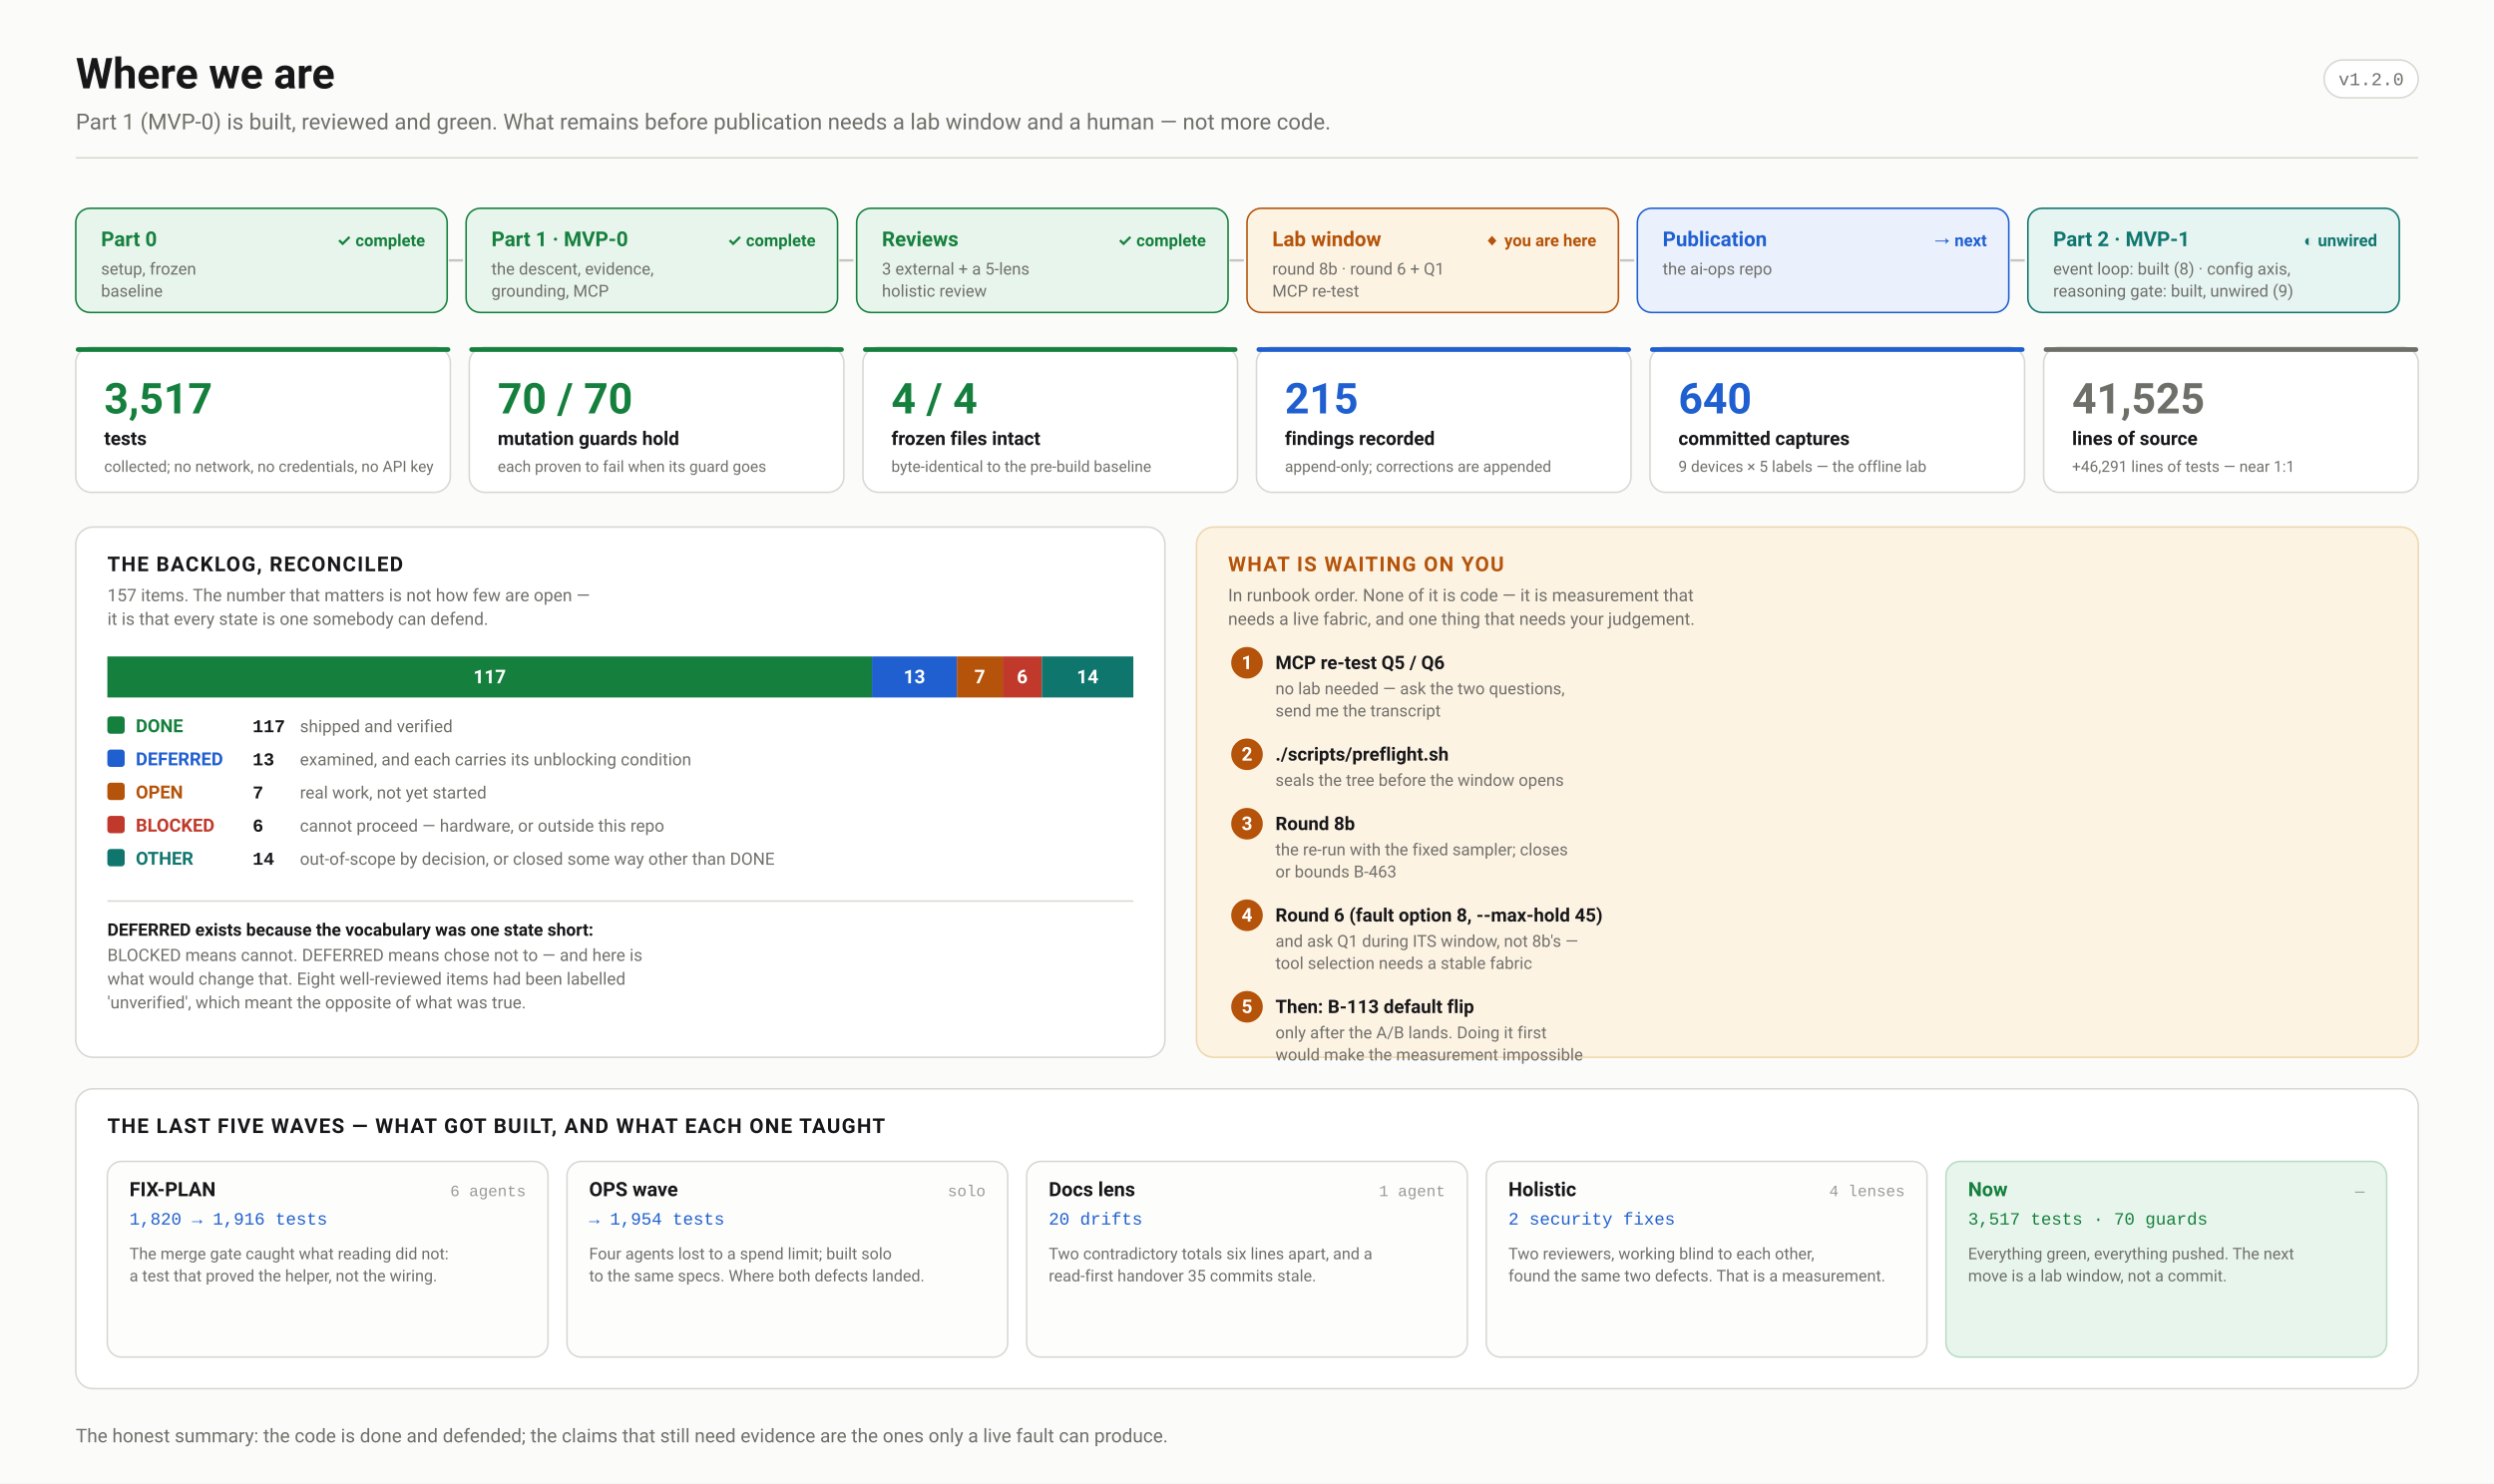
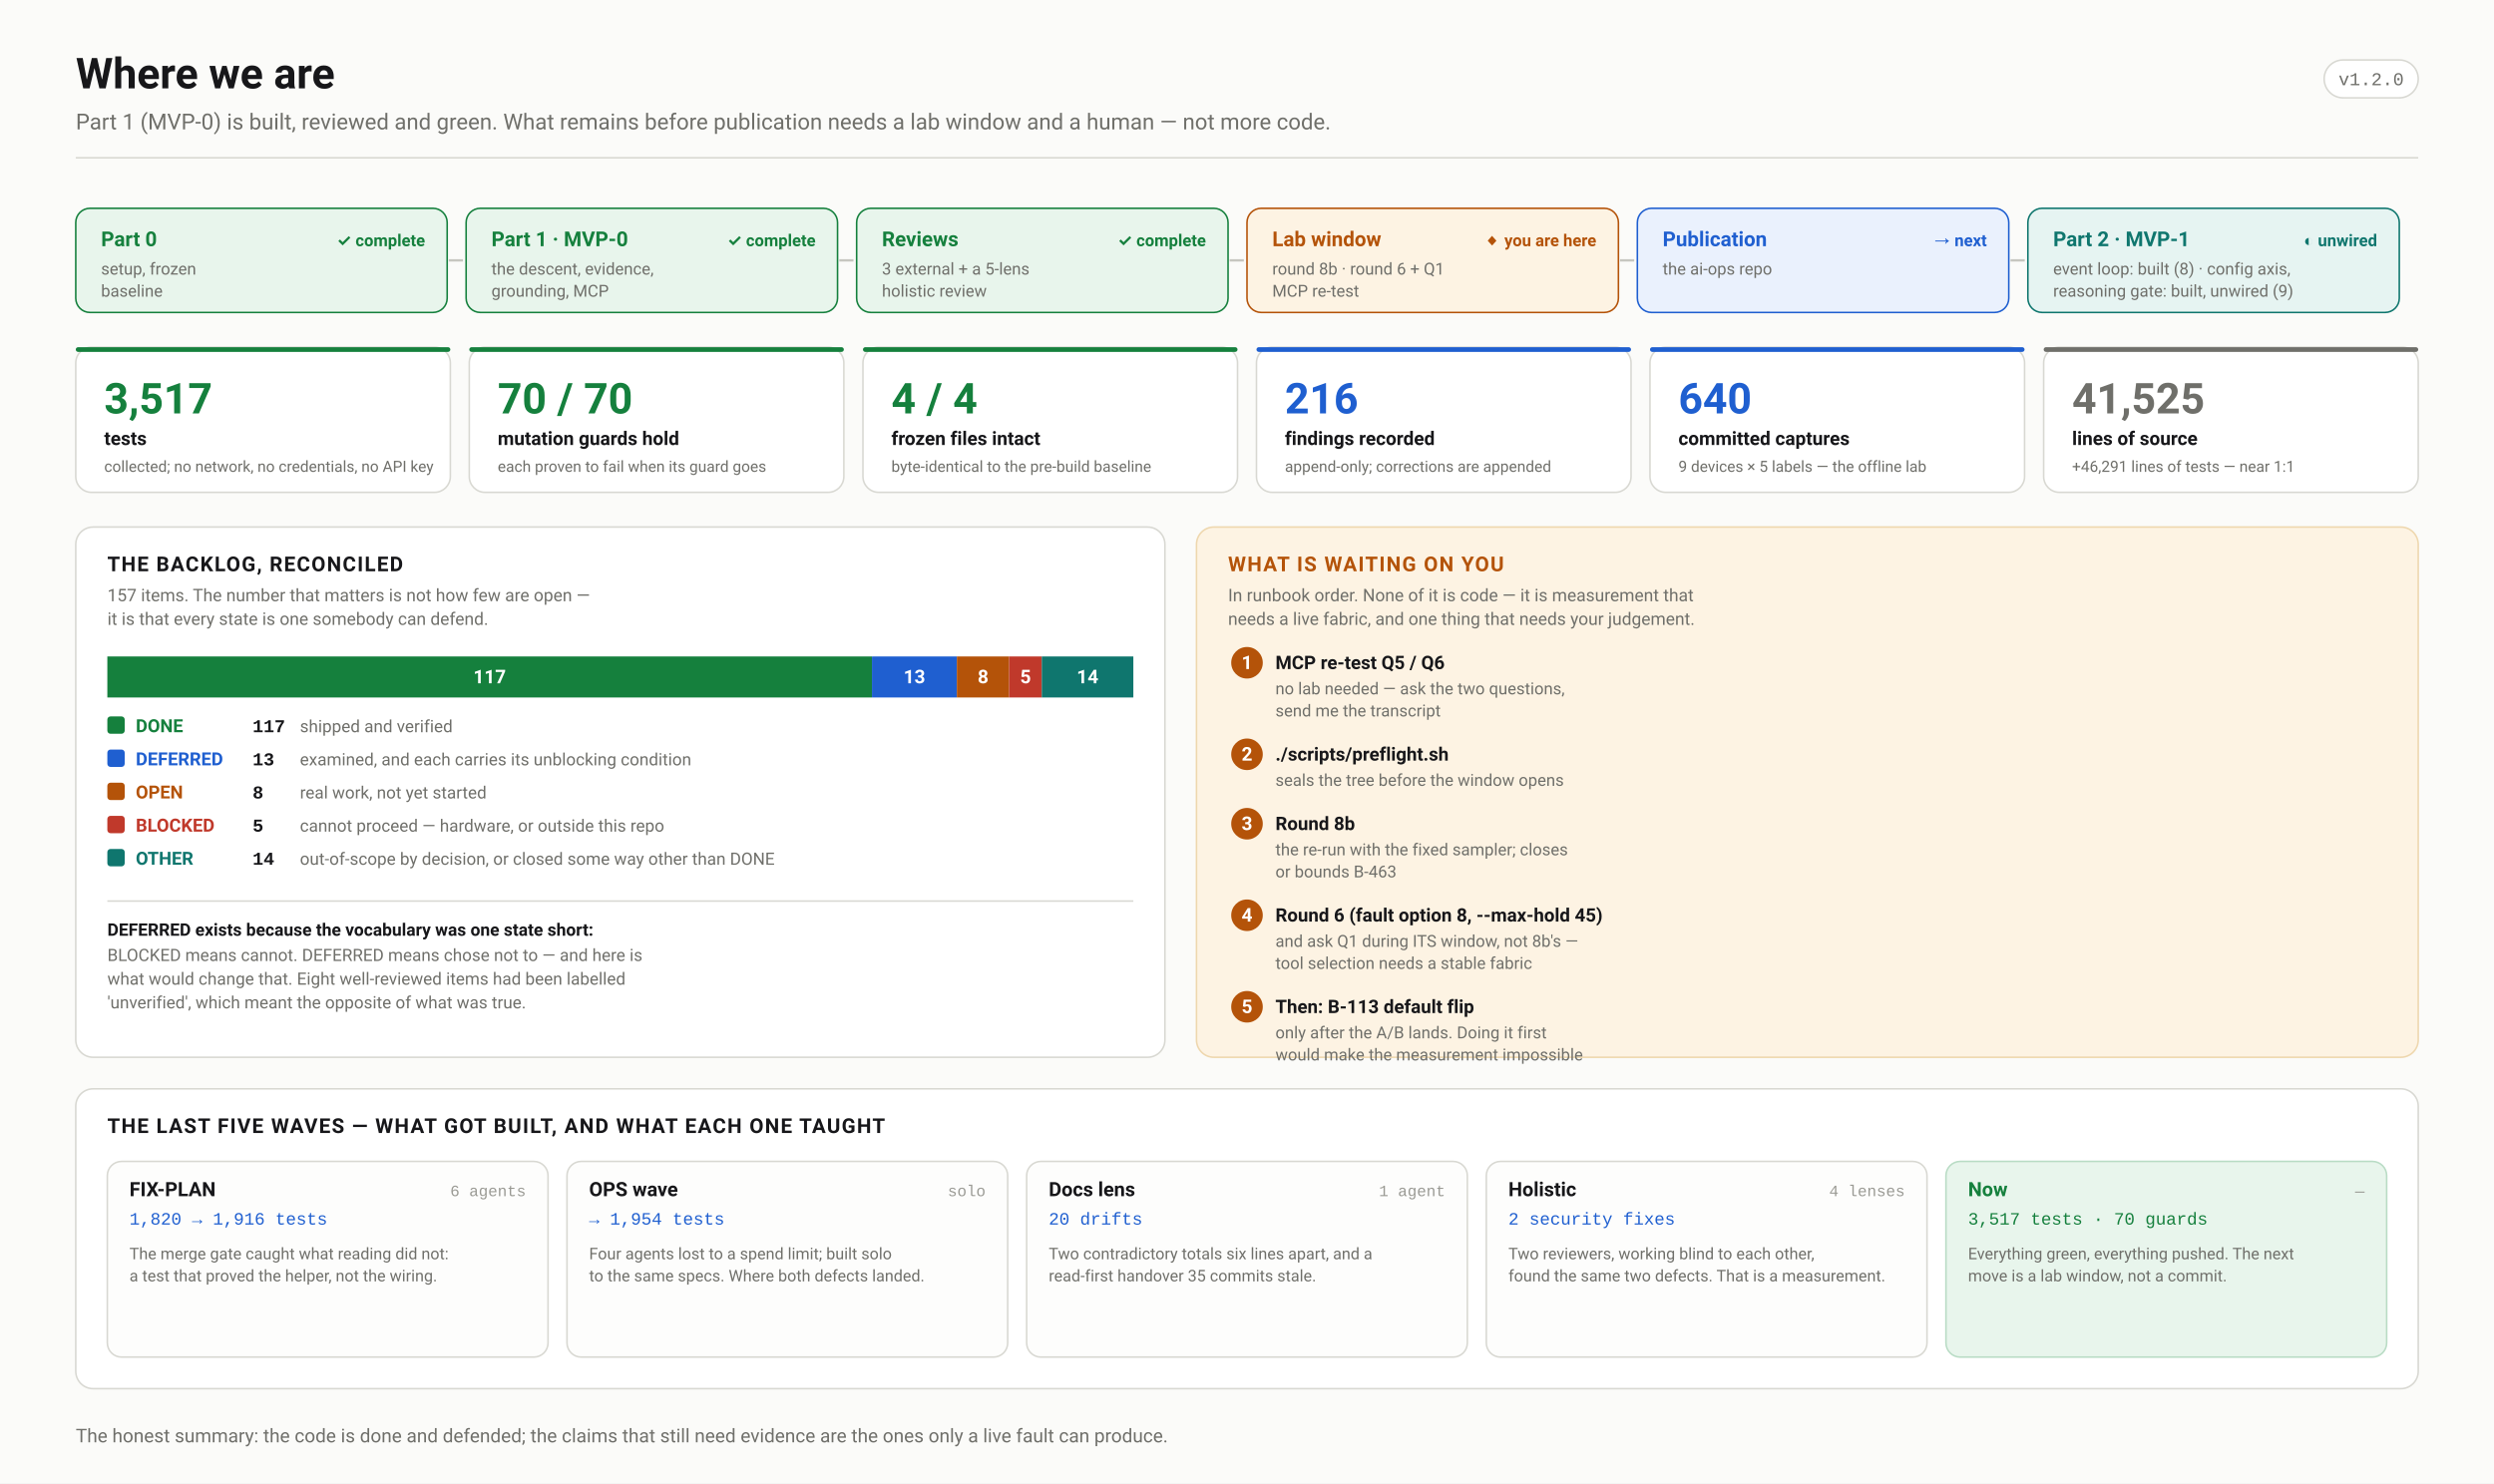
<svg xmlns="http://www.w3.org/2000/svg" width="1580" height="940" viewBox="0 0 1580 940" font-family="ui-sans-serif,-apple-system,'Segoe UI',Roboto,Helvetica,Arial,sans-serif">
  <defs>
    <marker id="arw" viewBox="0 0 10 10" refX="9" refY="5" markerWidth="6" markerHeight="6" orient="auto-start-reverse">
      <path d="M 0 0 L 10 5 L 0 10 z" fill="#6f6f6a" />
    </marker>
    <marker id="arwb" viewBox="0 0 10 10" refX="9" refY="5" markerWidth="6" markerHeight="6" orient="auto-start-reverse">
      <path d="M 0 0 L 10 5 L 0 10 z" fill="#1f5fd0" />
    </marker>
    <marker id="arwr" viewBox="0 0 10 10" refX="9" refY="5" markerWidth="6" markerHeight="6" orient="auto-start-reverse">
      <path d="M 0 0 L 10 5 L 0 10 z" fill="#c0392b" />
    </marker>
    <marker id="arwp" viewBox="0 0 10 10" refX="9" refY="5" markerWidth="6" markerHeight="6" orient="auto-start-reverse">
      <path d="M 0 0 L 10 5 L 0 10 z" fill="#6d28d9" />
    </marker>
    <marker id="arwg" viewBox="0 0 10 10" refX="9" refY="5" markerWidth="6" markerHeight="6" orient="auto-start-reverse">
      <path d="M 0 0 L 10 5 L 0 10 z" fill="#15803d" />
    </marker>
  </defs>
  <rect width="1580" height="940" fill="#fbfbf9" />
  <text x="48.0" y="56.0" font-family="ui-sans-serif,-apple-system,'Segoe UI',Roboto,Helvetica,Arial,sans-serif" font-size="27" font-weight="700" fill="#17171a" text-anchor="start">Where we are</text>
  <text x="48.0" y="82.0" font-family="ui-sans-serif,-apple-system,'Segoe UI',Roboto,Helvetica,Arial,sans-serif" font-size="14" font-weight="400" fill="#6f6f6a" text-anchor="start">Part 1 (MVP-0) is built, reviewed and green. What remains before publication needs a lab window and a human — not more code.</text>
  <rect x="1472.4" y="38.0" width="59.6" height="24.0" rx="12" fill="#fff" stroke="#d8d8d2" stroke-width="1" />
  <text x="1502.2" y="54.0" font-family="ui-monospace,'SF Mono',Menlo,Consolas,'Liberation Mono',monospace" font-size="11.5" font-weight="400" fill="#6f6f6a" text-anchor="middle">v1.2.0</text>
  <line x1="48.0" y1="100.0" x2="1532.0" y2="100.0" stroke="#d8d8d2" stroke-width="1" />
  <rect x="48.0" y="132.0" width="235.3" height="66.0" rx="9" fill="#e8f5ec" stroke="#15803d" stroke-width="1" />
  <text x="64.0" y="156.0" font-family="ui-sans-serif,-apple-system,'Segoe UI',Roboto,Helvetica,Arial,sans-serif" font-size="13" font-weight="700" fill="#15803d" text-anchor="start">Part 0</text>
  <text x="64.0" y="174.0" font-family="ui-sans-serif,-apple-system,'Segoe UI',Roboto,Helvetica,Arial,sans-serif" font-size="10.5" font-weight="400" fill="#6f6f6a" text-anchor="start">setup, frozen</text>
  <text x="64.0" y="188.0" font-family="ui-sans-serif,-apple-system,'Segoe UI',Roboto,Helvetica,Arial,sans-serif" font-size="10.5" font-weight="400" fill="#6f6f6a" text-anchor="start">baseline</text>
  <text x="269.3" y="156.0" font-family="ui-sans-serif,-apple-system,'Segoe UI',Roboto,Helvetica,Arial,sans-serif" font-size="10.5" font-weight="700" fill="#15803d" text-anchor="end">✓ complete</text>
  <line x1="284.3" y1="165.0" x2="293.3" y2="165.0" stroke="#c6c6c0" stroke-width="1.5" />
  <rect x="295.3" y="132.0" width="235.3" height="66.0" rx="9" fill="#e8f5ec" stroke="#15803d" stroke-width="1" />
  <text x="311.3" y="156.0" font-family="ui-sans-serif,-apple-system,'Segoe UI',Roboto,Helvetica,Arial,sans-serif" font-size="13" font-weight="700" fill="#15803d" text-anchor="start">Part 1 · MVP-0</text>
  <text x="311.3" y="174.0" font-family="ui-sans-serif,-apple-system,'Segoe UI',Roboto,Helvetica,Arial,sans-serif" font-size="10.5" font-weight="400" fill="#6f6f6a" text-anchor="start">the descent, evidence,</text>
  <text x="311.3" y="188.0" font-family="ui-sans-serif,-apple-system,'Segoe UI',Roboto,Helvetica,Arial,sans-serif" font-size="10.5" font-weight="400" fill="#6f6f6a" text-anchor="start">grounding, MCP</text>
  <text x="516.7" y="156.0" font-family="ui-sans-serif,-apple-system,'Segoe UI',Roboto,Helvetica,Arial,sans-serif" font-size="10.5" font-weight="700" fill="#15803d" text-anchor="end">✓ complete</text>
  <line x1="531.7" y1="165.0" x2="540.7" y2="165.0" stroke="#c6c6c0" stroke-width="1.5" />
  <rect x="542.7" y="132.0" width="235.3" height="66.0" rx="9" fill="#e8f5ec" stroke="#15803d" stroke-width="1" />
  <text x="558.7" y="156.0" font-family="ui-sans-serif,-apple-system,'Segoe UI',Roboto,Helvetica,Arial,sans-serif" font-size="13" font-weight="700" fill="#15803d" text-anchor="start">Reviews</text>
  <text x="558.7" y="174.0" font-family="ui-sans-serif,-apple-system,'Segoe UI',Roboto,Helvetica,Arial,sans-serif" font-size="10.5" font-weight="400" fill="#6f6f6a" text-anchor="start">3 external + a 5-lens</text>
  <text x="558.7" y="188.0" font-family="ui-sans-serif,-apple-system,'Segoe UI',Roboto,Helvetica,Arial,sans-serif" font-size="10.5" font-weight="400" fill="#6f6f6a" text-anchor="start">holistic review</text>
  <text x="764.0" y="156.0" font-family="ui-sans-serif,-apple-system,'Segoe UI',Roboto,Helvetica,Arial,sans-serif" font-size="10.5" font-weight="700" fill="#15803d" text-anchor="end">✓ complete</text>
  <line x1="779.0" y1="165.0" x2="788.0" y2="165.0" stroke="#c6c6c0" stroke-width="1.5" />
  <rect x="790.0" y="132.0" width="235.3" height="66.0" rx="9" fill="#fdf3e3" stroke="#b45309" stroke-width="1" />
  <text x="806.0" y="156.0" font-family="ui-sans-serif,-apple-system,'Segoe UI',Roboto,Helvetica,Arial,sans-serif" font-size="13" font-weight="700" fill="#b45309" text-anchor="start">Lab window</text>
  <text x="806.0" y="174.0" font-family="ui-sans-serif,-apple-system,'Segoe UI',Roboto,Helvetica,Arial,sans-serif" font-size="10.5" font-weight="400" fill="#6f6f6a" text-anchor="start">round 8b · round 6 + Q1</text>
  <text x="806.0" y="188.0" font-family="ui-sans-serif,-apple-system,'Segoe UI',Roboto,Helvetica,Arial,sans-serif" font-size="10.5" font-weight="400" fill="#6f6f6a" text-anchor="start">MCP re-test</text>
  <text x="1011.3" y="156.0" font-family="ui-sans-serif,-apple-system,'Segoe UI',Roboto,Helvetica,Arial,sans-serif" font-size="10.5" font-weight="700" fill="#b45309" text-anchor="end">◆ you are here</text>
  <line x1="1026.3" y1="165.0" x2="1035.3" y2="165.0" stroke="#c6c6c0" stroke-width="1.5" />
  <rect x="1037.3" y="132.0" width="235.3" height="66.0" rx="9" fill="#eaf1fd" stroke="#1f5fd0" stroke-width="1" />
  <text x="1053.3" y="156.0" font-family="ui-sans-serif,-apple-system,'Segoe UI',Roboto,Helvetica,Arial,sans-serif" font-size="13" font-weight="700" fill="#1f5fd0" text-anchor="start">Publication</text>
  <text x="1053.3" y="174.0" font-family="ui-sans-serif,-apple-system,'Segoe UI',Roboto,Helvetica,Arial,sans-serif" font-size="10.5" font-weight="400" fill="#6f6f6a" text-anchor="start">the ai-ops repo</text>
  <text x="1258.7" y="156.0" font-family="ui-sans-serif,-apple-system,'Segoe UI',Roboto,Helvetica,Arial,sans-serif" font-size="10.5" font-weight="700" fill="#1f5fd0" text-anchor="end">→ next</text>
  <line x1="1273.7" y1="165.0" x2="1282.7" y2="165.0" stroke="#c6c6c0" stroke-width="1.5" />
  <rect x="1284.7" y="132.0" width="235.3" height="66.0" rx="9" fill="#e6f4f2" stroke="#0f766e" stroke-width="1" />
  <text x="1300.7" y="156.0" font-family="ui-sans-serif,-apple-system,'Segoe UI',Roboto,Helvetica,Arial,sans-serif" font-size="13" font-weight="700" fill="#0f766e" text-anchor="start">Part 2 · MVP-1</text>
  <text x="1300.7" y="174.0" font-family="ui-sans-serif,-apple-system,'Segoe UI',Roboto,Helvetica,Arial,sans-serif" font-size="10.5" font-weight="400" fill="#6f6f6a" text-anchor="start">event loop: built (8) · config axis,</text>
  <text x="1300.7" y="188.0" font-family="ui-sans-serif,-apple-system,'Segoe UI',Roboto,Helvetica,Arial,sans-serif" font-size="10.5" font-weight="400" fill="#6f6f6a" text-anchor="start">reasoning gate: built, unwired (9)</text>
  <text x="1506.0" y="156.0" font-family="ui-sans-serif,-apple-system,'Segoe UI',Roboto,Helvetica,Arial,sans-serif" font-size="10.5" font-weight="700" fill="#0f766e" text-anchor="end">◐ unwired</text>
  <rect x="48.0" y="220.0" width="237.3" height="92.0" rx="10" fill="#ffffff" stroke="#d8d8d2" stroke-width="1" />
  <rect x="48.0" y="220.0" width="237.3" height="3.0" rx="1.5" fill="#15803d" stroke="none" stroke-width="1" />
  <text x="66.0" y="262.0" font-family="ui-sans-serif,-apple-system,'Segoe UI',Roboto,Helvetica,Arial,sans-serif" font-size="27" font-weight="700" fill="#15803d" text-anchor="start">3,517</text>
  <text x="66.0" y="282.0" font-family="ui-sans-serif,-apple-system,'Segoe UI',Roboto,Helvetica,Arial,sans-serif" font-size="12" font-weight="600" fill="#17171a" text-anchor="start">tests</text>
  <text x="66.0" y="299.0" font-family="ui-sans-serif,-apple-system,'Segoe UI',Roboto,Helvetica,Arial,sans-serif" font-size="9.8" font-weight="400" fill="#6f6f6a" text-anchor="start">collected; no network, no credentials, no API key</text>
  <rect x="297.3" y="220.0" width="237.3" height="92.0" rx="10" fill="#ffffff" stroke="#d8d8d2" stroke-width="1" />
  <rect x="297.3" y="220.0" width="237.3" height="3.0" rx="1.5" fill="#15803d" stroke="none" stroke-width="1" />
  <text x="315.3" y="262.0" font-family="ui-sans-serif,-apple-system,'Segoe UI',Roboto,Helvetica,Arial,sans-serif" font-size="27" font-weight="700" fill="#15803d" text-anchor="start">70 / 70</text>
  <text x="315.3" y="282.0" font-family="ui-sans-serif,-apple-system,'Segoe UI',Roboto,Helvetica,Arial,sans-serif" font-size="12" font-weight="600" fill="#17171a" text-anchor="start">mutation guards hold</text>
  <text x="315.3" y="299.0" font-family="ui-sans-serif,-apple-system,'Segoe UI',Roboto,Helvetica,Arial,sans-serif" font-size="9.8" font-weight="400" fill="#6f6f6a" text-anchor="start">each proven to fail when its guard goes</text>
  <rect x="546.7" y="220.0" width="237.3" height="92.0" rx="10" fill="#ffffff" stroke="#d8d8d2" stroke-width="1" />
  <rect x="546.7" y="220.0" width="237.3" height="3.0" rx="1.5" fill="#15803d" stroke="none" stroke-width="1" />
  <text x="564.7" y="262.0" font-family="ui-sans-serif,-apple-system,'Segoe UI',Roboto,Helvetica,Arial,sans-serif" font-size="27" font-weight="700" fill="#15803d" text-anchor="start">4 / 4</text>
  <text x="564.7" y="282.0" font-family="ui-sans-serif,-apple-system,'Segoe UI',Roboto,Helvetica,Arial,sans-serif" font-size="12" font-weight="600" fill="#17171a" text-anchor="start">frozen files intact</text>
  <text x="564.7" y="299.0" font-family="ui-sans-serif,-apple-system,'Segoe UI',Roboto,Helvetica,Arial,sans-serif" font-size="9.8" font-weight="400" fill="#6f6f6a" text-anchor="start">byte-identical to the pre-build baseline</text>
  <rect x="796.0" y="220.0" width="237.3" height="92.0" rx="10" fill="#ffffff" stroke="#d8d8d2" stroke-width="1" />
  <rect x="796.0" y="220.0" width="237.3" height="3.0" rx="1.5" fill="#1f5fd0" stroke="none" stroke-width="1" />
-   <text x="814.0" y="262.0" font-family="ui-sans-serif,-apple-system,'Segoe UI',Roboto,Helvetica,Arial,sans-serif" font-size="27" font-weight="700" fill="#1f5fd0" text-anchor="start">215</text>
+   <text x="814.0" y="262.0" font-family="ui-sans-serif,-apple-system,'Segoe UI',Roboto,Helvetica,Arial,sans-serif" font-size="27" font-weight="700" fill="#1f5fd0" text-anchor="start">216</text>
  <text x="814.0" y="282.0" font-family="ui-sans-serif,-apple-system,'Segoe UI',Roboto,Helvetica,Arial,sans-serif" font-size="12" font-weight="600" fill="#17171a" text-anchor="start">findings recorded</text>
  <text x="814.0" y="299.0" font-family="ui-sans-serif,-apple-system,'Segoe UI',Roboto,Helvetica,Arial,sans-serif" font-size="9.8" font-weight="400" fill="#6f6f6a" text-anchor="start">append-only; corrections are appended</text>
  <rect x="1045.3" y="220.0" width="237.3" height="92.0" rx="10" fill="#ffffff" stroke="#d8d8d2" stroke-width="1" />
  <rect x="1045.3" y="220.0" width="237.3" height="3.0" rx="1.5" fill="#1f5fd0" stroke="none" stroke-width="1" />
  <text x="1063.3" y="262.0" font-family="ui-sans-serif,-apple-system,'Segoe UI',Roboto,Helvetica,Arial,sans-serif" font-size="27" font-weight="700" fill="#1f5fd0" text-anchor="start">640</text>
  <text x="1063.3" y="282.0" font-family="ui-sans-serif,-apple-system,'Segoe UI',Roboto,Helvetica,Arial,sans-serif" font-size="12" font-weight="600" fill="#17171a" text-anchor="start">committed captures</text>
  <text x="1063.3" y="299.0" font-family="ui-sans-serif,-apple-system,'Segoe UI',Roboto,Helvetica,Arial,sans-serif" font-size="9.8" font-weight="400" fill="#6f6f6a" text-anchor="start">9 devices × 5 labels — the offline lab</text>
  <rect x="1294.7" y="220.0" width="237.3" height="92.0" rx="10" fill="#ffffff" stroke="#d8d8d2" stroke-width="1" />
  <rect x="1294.7" y="220.0" width="237.3" height="3.0" rx="1.5" fill="#6f6f6a" stroke="none" stroke-width="1" />
  <text x="1312.7" y="262.0" font-family="ui-sans-serif,-apple-system,'Segoe UI',Roboto,Helvetica,Arial,sans-serif" font-size="27" font-weight="700" fill="#6f6f6a" text-anchor="start">41,525</text>
  <text x="1312.7" y="282.0" font-family="ui-sans-serif,-apple-system,'Segoe UI',Roboto,Helvetica,Arial,sans-serif" font-size="12" font-weight="600" fill="#17171a" text-anchor="start">lines of source</text>
  <text x="1312.7" y="299.0" font-family="ui-sans-serif,-apple-system,'Segoe UI',Roboto,Helvetica,Arial,sans-serif" font-size="9.8" font-weight="400" fill="#6f6f6a" text-anchor="start">+46,291 lines of tests — near 1:1</text>
  <rect x="48.0" y="334.0" width="690.0" height="336.0" rx="11" fill="#ffffff" stroke="#d8d8d2" stroke-width="1" />
  <text x="68.0" y="362.0" font-family="ui-sans-serif,-apple-system,'Segoe UI',Roboto,Helvetica,Arial,sans-serif" font-size="13" font-weight="700" fill="#17171a" text-anchor="start" letter-spacing="0.8">THE BACKLOG, RECONCILED</text>
  <text x="68.0" y="381.0" font-family="ui-sans-serif,-apple-system,'Segoe UI',Roboto,Helvetica,Arial,sans-serif" font-size="11" font-weight="400" fill="#6f6f6a" text-anchor="start">157 items. The number that matters is not how few are open —</text>
  <text x="68.0" y="396.0" font-family="ui-sans-serif,-apple-system,'Segoe UI',Roboto,Helvetica,Arial,sans-serif" font-size="11" font-weight="400" fill="#6f6f6a" text-anchor="start">it is that every state is one somebody can defend.</text>
  <rect x="68.0" y="416.0" width="484.4" height="26.0" rx="0" fill="#15803d" stroke="none" stroke-width="1" />
  <text x="310.2" y="433.0" font-family="ui-sans-serif,-apple-system,'Segoe UI',Roboto,Helvetica,Arial,sans-serif" font-size="12" font-weight="700" fill="#fff" text-anchor="middle">117</text>
  <rect x="552.4" y="416.0" width="53.8" height="26.0" rx="0" fill="#1f5fd0" stroke="none" stroke-width="1" />
  <text x="579.3" y="433.0" font-family="ui-sans-serif,-apple-system,'Segoe UI',Roboto,Helvetica,Arial,sans-serif" font-size="12" font-weight="700" fill="#fff" text-anchor="middle">13</text>
-   <rect x="606.2" y="416.0" width="29.0" height="26.0" rx="0" fill="#b45309" stroke="none" stroke-width="1" />
-   <text x="620.7" y="433.0" font-family="ui-sans-serif,-apple-system,'Segoe UI',Roboto,Helvetica,Arial,sans-serif" font-size="12" font-weight="700" fill="#fff" text-anchor="middle">7</text>
-   <rect x="635.2" y="416.0" width="24.8" height="26.0" rx="0" fill="#c0392b" stroke="none" stroke-width="1" />
-   <text x="647.6" y="433.0" font-family="ui-sans-serif,-apple-system,'Segoe UI',Roboto,Helvetica,Arial,sans-serif" font-size="12" font-weight="700" fill="#fff" text-anchor="middle">6</text>
+   <rect x="606.2" y="416.0" width="33.1" height="26.0" rx="0" fill="#b45309" stroke="none" stroke-width="1" />
+   <text x="622.8" y="433.0" font-family="ui-sans-serif,-apple-system,'Segoe UI',Roboto,Helvetica,Arial,sans-serif" font-size="12" font-weight="700" fill="#fff" text-anchor="middle">8</text>
+   <rect x="639.3" y="416.0" width="20.7" height="26.0" rx="0" fill="#c0392b" stroke="none" stroke-width="1" />
+   <text x="649.7" y="433.0" font-family="ui-sans-serif,-apple-system,'Segoe UI',Roboto,Helvetica,Arial,sans-serif" font-size="12" font-weight="700" fill="#fff" text-anchor="middle">5</text>
  <rect x="660.0" y="416.0" width="58.0" height="26.0" rx="0" fill="#0f766e" stroke="none" stroke-width="1" />
  <text x="689.0" y="433.0" font-family="ui-sans-serif,-apple-system,'Segoe UI',Roboto,Helvetica,Arial,sans-serif" font-size="12" font-weight="700" fill="#fff" text-anchor="middle">14</text>
  <rect x="68.0" y="416.0" width="650.0" height="26.0" rx="0" fill="none" stroke="#ffffff" stroke-width="0" />
  <rect x="68.0" y="454.0" width="11.0" height="11.0" rx="2" fill="#15803d" stroke="none" stroke-width="1" />
  <text x="86.0" y="464.0" font-family="ui-sans-serif,-apple-system,'Segoe UI',Roboto,Helvetica,Arial,sans-serif" font-size="11.5" font-weight="650" fill="#15803d" text-anchor="start">DONE</text>
  <text x="160.0" y="464.0" font-family="ui-monospace,'SF Mono',Menlo,Consolas,'Liberation Mono',monospace" font-size="11.5" font-weight="700" fill="#17171a" text-anchor="start">117</text>
  <text x="190.0" y="464.0" font-family="ui-sans-serif,-apple-system,'Segoe UI',Roboto,Helvetica,Arial,sans-serif" font-size="10.8" font-weight="400" fill="#6f6f6a" text-anchor="start">shipped and verified</text>
  <rect x="68.0" y="475.0" width="11.0" height="11.0" rx="2" fill="#1f5fd0" stroke="none" stroke-width="1" />
  <text x="86.0" y="485.0" font-family="ui-sans-serif,-apple-system,'Segoe UI',Roboto,Helvetica,Arial,sans-serif" font-size="11.5" font-weight="650" fill="#1f5fd0" text-anchor="start">DEFERRED</text>
  <text x="160.0" y="485.0" font-family="ui-monospace,'SF Mono',Menlo,Consolas,'Liberation Mono',monospace" font-size="11.5" font-weight="700" fill="#17171a" text-anchor="start">13</text>
  <text x="190.0" y="485.0" font-family="ui-sans-serif,-apple-system,'Segoe UI',Roboto,Helvetica,Arial,sans-serif" font-size="10.8" font-weight="400" fill="#6f6f6a" text-anchor="start">examined, and each carries its unblocking condition</text>
  <rect x="68.0" y="496.0" width="11.0" height="11.0" rx="2" fill="#b45309" stroke="none" stroke-width="1" />
  <text x="86.0" y="506.0" font-family="ui-sans-serif,-apple-system,'Segoe UI',Roboto,Helvetica,Arial,sans-serif" font-size="11.5" font-weight="650" fill="#b45309" text-anchor="start">OPEN</text>
-   <text x="160.0" y="506.0" font-family="ui-monospace,'SF Mono',Menlo,Consolas,'Liberation Mono',monospace" font-size="11.5" font-weight="700" fill="#17171a" text-anchor="start">7</text>
+   <text x="160.0" y="506.0" font-family="ui-monospace,'SF Mono',Menlo,Consolas,'Liberation Mono',monospace" font-size="11.5" font-weight="700" fill="#17171a" text-anchor="start">8</text>
  <text x="190.0" y="506.0" font-family="ui-sans-serif,-apple-system,'Segoe UI',Roboto,Helvetica,Arial,sans-serif" font-size="10.8" font-weight="400" fill="#6f6f6a" text-anchor="start">real work, not yet started</text>
  <rect x="68.0" y="517.0" width="11.0" height="11.0" rx="2" fill="#c0392b" stroke="none" stroke-width="1" />
  <text x="86.0" y="527.0" font-family="ui-sans-serif,-apple-system,'Segoe UI',Roboto,Helvetica,Arial,sans-serif" font-size="11.5" font-weight="650" fill="#c0392b" text-anchor="start">BLOCKED</text>
-   <text x="160.0" y="527.0" font-family="ui-monospace,'SF Mono',Menlo,Consolas,'Liberation Mono',monospace" font-size="11.5" font-weight="700" fill="#17171a" text-anchor="start">6</text>
+   <text x="160.0" y="527.0" font-family="ui-monospace,'SF Mono',Menlo,Consolas,'Liberation Mono',monospace" font-size="11.5" font-weight="700" fill="#17171a" text-anchor="start">5</text>
  <text x="190.0" y="527.0" font-family="ui-sans-serif,-apple-system,'Segoe UI',Roboto,Helvetica,Arial,sans-serif" font-size="10.8" font-weight="400" fill="#6f6f6a" text-anchor="start">cannot proceed — hardware, or outside this repo</text>
  <rect x="68.0" y="538.0" width="11.0" height="11.0" rx="2" fill="#0f766e" stroke="none" stroke-width="1" />
  <text x="86.0" y="548.0" font-family="ui-sans-serif,-apple-system,'Segoe UI',Roboto,Helvetica,Arial,sans-serif" font-size="11.5" font-weight="650" fill="#0f766e" text-anchor="start">OTHER</text>
  <text x="160.0" y="548.0" font-family="ui-monospace,'SF Mono',Menlo,Consolas,'Liberation Mono',monospace" font-size="11.5" font-weight="700" fill="#17171a" text-anchor="start">14</text>
  <text x="190.0" y="548.0" font-family="ui-sans-serif,-apple-system,'Segoe UI',Roboto,Helvetica,Arial,sans-serif" font-size="10.8" font-weight="400" fill="#6f6f6a" text-anchor="start">out-of-scope by decision, or closed some way other than DONE</text>
  <line x1="68.0" y1="571.0" x2="718.0" y2="571.0" stroke="#d8d8d2" stroke-width="1" />
  <text x="68.0" y="593.0" font-family="ui-sans-serif,-apple-system,'Segoe UI',Roboto,Helvetica,Arial,sans-serif" font-size="11" font-weight="600" fill="#17171a" text-anchor="start">DEFERRED exists because the vocabulary was one state short:</text>
  <text x="68.0" y="609.0" font-family="ui-sans-serif,-apple-system,'Segoe UI',Roboto,Helvetica,Arial,sans-serif" font-size="10.8" font-weight="400" fill="#6f6f6a" text-anchor="start">BLOCKED means cannot. DEFERRED means chose not to — and here is</text>
  <text x="68.0" y="624.0" font-family="ui-sans-serif,-apple-system,'Segoe UI',Roboto,Helvetica,Arial,sans-serif" font-size="10.8" font-weight="400" fill="#6f6f6a" text-anchor="start">what would change that. Eight well-reviewed items had been labelled</text>
  <text x="68.0" y="639.0" font-family="ui-sans-serif,-apple-system,'Segoe UI',Roboto,Helvetica,Arial,sans-serif" font-size="10.8" font-weight="400" fill="#6f6f6a" text-anchor="start">'unverified', which meant the opposite of what was true.</text>
  <rect x="758.0" y="334.0" width="774.0" height="336.0" rx="11" fill="#fdf3e3" stroke="#eed7ae" stroke-width="1" />
  <text x="778.0" y="362.0" font-family="ui-sans-serif,-apple-system,'Segoe UI',Roboto,Helvetica,Arial,sans-serif" font-size="13" font-weight="700" fill="#b45309" text-anchor="start" letter-spacing="0.8">WHAT IS WAITING ON YOU</text>
  <text x="778.0" y="381.0" font-family="ui-sans-serif,-apple-system,'Segoe UI',Roboto,Helvetica,Arial,sans-serif" font-size="11" font-weight="400" fill="#6f6f6a" text-anchor="start">In runbook order. None of it is code — it is measurement that</text>
  <text x="778.0" y="396.0" font-family="ui-sans-serif,-apple-system,'Segoe UI',Roboto,Helvetica,Arial,sans-serif" font-size="11" font-weight="400" fill="#6f6f6a" text-anchor="start">needs a live fabric, and one thing that needs your judgement.</text>
  <circle cx="790.0" cy="420.0" r="10" fill="#b45309" />
  <text x="790.0" y="424.0" font-family="ui-sans-serif,-apple-system,'Segoe UI',Roboto,Helvetica,Arial,sans-serif" font-size="12" font-weight="700" fill="#fff" text-anchor="middle">1</text>
  <text x="808.0" y="424.0" font-family="ui-sans-serif,-apple-system,'Segoe UI',Roboto,Helvetica,Arial,sans-serif" font-size="11.8" font-weight="650" fill="#17171a" text-anchor="start">MCP re-test Q5 / Q6</text>
  <text x="808.0" y="440.0" font-family="ui-sans-serif,-apple-system,'Segoe UI',Roboto,Helvetica,Arial,sans-serif" font-size="10.5" font-weight="400" fill="#6f6f6a" text-anchor="start">no lab needed — ask the two questions,</text>
  <text x="808.0" y="454.0" font-family="ui-sans-serif,-apple-system,'Segoe UI',Roboto,Helvetica,Arial,sans-serif" font-size="10.5" font-weight="400" fill="#6f6f6a" text-anchor="start">send me the transcript</text>
  <circle cx="790.0" cy="478.0" r="10" fill="#b45309" />
  <text x="790.0" y="482.0" font-family="ui-sans-serif,-apple-system,'Segoe UI',Roboto,Helvetica,Arial,sans-serif" font-size="12" font-weight="700" fill="#fff" text-anchor="middle">2</text>
  <text x="808.0" y="482.0" font-family="ui-sans-serif,-apple-system,'Segoe UI',Roboto,Helvetica,Arial,sans-serif" font-size="11.8" font-weight="650" fill="#17171a" text-anchor="start">./scripts/preflight.sh</text>
  <text x="808.0" y="498.0" font-family="ui-sans-serif,-apple-system,'Segoe UI',Roboto,Helvetica,Arial,sans-serif" font-size="10.5" font-weight="400" fill="#6f6f6a" text-anchor="start">seals the tree before the window opens</text>
  <circle cx="790.0" cy="522.0" r="10" fill="#b45309" />
  <text x="790.0" y="526.0" font-family="ui-sans-serif,-apple-system,'Segoe UI',Roboto,Helvetica,Arial,sans-serif" font-size="12" font-weight="700" fill="#fff" text-anchor="middle">3</text>
  <text x="808.0" y="526.0" font-family="ui-sans-serif,-apple-system,'Segoe UI',Roboto,Helvetica,Arial,sans-serif" font-size="11.8" font-weight="650" fill="#17171a" text-anchor="start">Round 8b</text>
  <text x="808.0" y="542.0" font-family="ui-sans-serif,-apple-system,'Segoe UI',Roboto,Helvetica,Arial,sans-serif" font-size="10.5" font-weight="400" fill="#6f6f6a" text-anchor="start">the re-run with the fixed sampler; closes</text>
  <text x="808.0" y="556.0" font-family="ui-sans-serif,-apple-system,'Segoe UI',Roboto,Helvetica,Arial,sans-serif" font-size="10.5" font-weight="400" fill="#6f6f6a" text-anchor="start">or bounds B-463</text>
  <circle cx="790.0" cy="580.0" r="10" fill="#b45309" />
  <text x="790.0" y="584.0" font-family="ui-sans-serif,-apple-system,'Segoe UI',Roboto,Helvetica,Arial,sans-serif" font-size="12" font-weight="700" fill="#fff" text-anchor="middle">4</text>
  <text x="808.0" y="584.0" font-family="ui-sans-serif,-apple-system,'Segoe UI',Roboto,Helvetica,Arial,sans-serif" font-size="11.8" font-weight="650" fill="#17171a" text-anchor="start">Round 6 (fault option 8, --max-hold 45)</text>
  <text x="808.0" y="600.0" font-family="ui-sans-serif,-apple-system,'Segoe UI',Roboto,Helvetica,Arial,sans-serif" font-size="10.5" font-weight="400" fill="#6f6f6a" text-anchor="start">and ask Q1 during ITS window, not 8b's —</text>
  <text x="808.0" y="614.0" font-family="ui-sans-serif,-apple-system,'Segoe UI',Roboto,Helvetica,Arial,sans-serif" font-size="10.5" font-weight="400" fill="#6f6f6a" text-anchor="start">tool selection needs a stable fabric</text>
  <circle cx="790.0" cy="638.0" r="10" fill="#b45309" />
  <text x="790.0" y="642.0" font-family="ui-sans-serif,-apple-system,'Segoe UI',Roboto,Helvetica,Arial,sans-serif" font-size="12" font-weight="700" fill="#fff" text-anchor="middle">5</text>
  <text x="808.0" y="642.0" font-family="ui-sans-serif,-apple-system,'Segoe UI',Roboto,Helvetica,Arial,sans-serif" font-size="11.8" font-weight="650" fill="#17171a" text-anchor="start">Then: B-113 default flip</text>
  <text x="808.0" y="658.0" font-family="ui-sans-serif,-apple-system,'Segoe UI',Roboto,Helvetica,Arial,sans-serif" font-size="10.5" font-weight="400" fill="#6f6f6a" text-anchor="start">only after the A/B lands. Doing it first</text>
  <text x="808.0" y="672.0" font-family="ui-sans-serif,-apple-system,'Segoe UI',Roboto,Helvetica,Arial,sans-serif" font-size="10.5" font-weight="400" fill="#6f6f6a" text-anchor="start">would make the measurement impossible</text>
  <rect x="48.0" y="690.0" width="1484.0" height="190.0" rx="11" fill="#ffffff" stroke="#d8d8d2" stroke-width="1" />
  <text x="68.0" y="718.0" font-family="ui-sans-serif,-apple-system,'Segoe UI',Roboto,Helvetica,Arial,sans-serif" font-size="13" font-weight="700" fill="#17171a" text-anchor="start" letter-spacing="0.8">THE LAST FIVE WAVES — WHAT GOT BUILT, AND WHAT EACH ONE TAUGHT</text>
  <rect x="68.0" y="736.0" width="279.2" height="124.0" rx="9" fill="#fdfdfc" stroke="#d8d8d2" stroke-width="1" />
  <text x="82.0" y="758.0" font-family="ui-sans-serif,-apple-system,'Segoe UI',Roboto,Helvetica,Arial,sans-serif" font-size="12.5" font-weight="700" fill="#17171a" text-anchor="start">FIX-PLAN</text>
  <text x="333.2" y="758.0" font-family="ui-monospace,'SF Mono',Menlo,Consolas,'Liberation Mono',monospace" font-size="10" font-weight="400" fill="#9a9a94" text-anchor="end">6 agents</text>
  <text x="82.0" y="776.0" font-family="ui-monospace,'SF Mono',Menlo,Consolas,'Liberation Mono',monospace" font-size="11" font-weight="400" fill="#1f5fd0" text-anchor="start">1,820 → 1,916 tests</text>
  <text x="82.0" y="798.0" font-family="ui-sans-serif,-apple-system,'Segoe UI',Roboto,Helvetica,Arial,sans-serif" font-size="10.2" font-weight="400" fill="#6f6f6a" text-anchor="start">The merge gate caught what reading did not:</text>
  <text x="82.0" y="812.0" font-family="ui-sans-serif,-apple-system,'Segoe UI',Roboto,Helvetica,Arial,sans-serif" font-size="10.2" font-weight="400" fill="#6f6f6a" text-anchor="start">a test that proved the helper, not the wiring.</text>
  <rect x="359.2" y="736.0" width="279.2" height="124.0" rx="9" fill="#fdfdfc" stroke="#d8d8d2" stroke-width="1" />
  <text x="373.2" y="758.0" font-family="ui-sans-serif,-apple-system,'Segoe UI',Roboto,Helvetica,Arial,sans-serif" font-size="12.5" font-weight="700" fill="#17171a" text-anchor="start">OPS wave</text>
  <text x="624.4" y="758.0" font-family="ui-monospace,'SF Mono',Menlo,Consolas,'Liberation Mono',monospace" font-size="10" font-weight="400" fill="#9a9a94" text-anchor="end">solo</text>
  <text x="373.2" y="776.0" font-family="ui-monospace,'SF Mono',Menlo,Consolas,'Liberation Mono',monospace" font-size="11" font-weight="400" fill="#1f5fd0" text-anchor="start">→ 1,954 tests</text>
  <text x="373.2" y="798.0" font-family="ui-sans-serif,-apple-system,'Segoe UI',Roboto,Helvetica,Arial,sans-serif" font-size="10.2" font-weight="400" fill="#6f6f6a" text-anchor="start">Four agents lost to a spend limit; built solo</text>
  <text x="373.2" y="812.0" font-family="ui-sans-serif,-apple-system,'Segoe UI',Roboto,Helvetica,Arial,sans-serif" font-size="10.2" font-weight="400" fill="#6f6f6a" text-anchor="start">to the same specs. Where both defects landed.</text>
  <rect x="650.4" y="736.0" width="279.2" height="124.0" rx="9" fill="#fdfdfc" stroke="#d8d8d2" stroke-width="1" />
  <text x="664.4" y="758.0" font-family="ui-sans-serif,-apple-system,'Segoe UI',Roboto,Helvetica,Arial,sans-serif" font-size="12.5" font-weight="700" fill="#17171a" text-anchor="start">Docs lens</text>
  <text x="915.6" y="758.0" font-family="ui-monospace,'SF Mono',Menlo,Consolas,'Liberation Mono',monospace" font-size="10" font-weight="400" fill="#9a9a94" text-anchor="end">1 agent</text>
  <text x="664.4" y="776.0" font-family="ui-monospace,'SF Mono',Menlo,Consolas,'Liberation Mono',monospace" font-size="11" font-weight="400" fill="#1f5fd0" text-anchor="start">20 drifts</text>
  <text x="664.4" y="798.0" font-family="ui-sans-serif,-apple-system,'Segoe UI',Roboto,Helvetica,Arial,sans-serif" font-size="10.2" font-weight="400" fill="#6f6f6a" text-anchor="start">Two contradictory totals six lines apart, and a</text>
  <text x="664.4" y="812.0" font-family="ui-sans-serif,-apple-system,'Segoe UI',Roboto,Helvetica,Arial,sans-serif" font-size="10.2" font-weight="400" fill="#6f6f6a" text-anchor="start">read-first handover 35 commits stale.</text>
  <rect x="941.6" y="736.0" width="279.2" height="124.0" rx="9" fill="#fdfdfc" stroke="#d8d8d2" stroke-width="1" />
  <text x="955.6" y="758.0" font-family="ui-sans-serif,-apple-system,'Segoe UI',Roboto,Helvetica,Arial,sans-serif" font-size="12.5" font-weight="700" fill="#17171a" text-anchor="start">Holistic</text>
  <text x="1206.8" y="758.0" font-family="ui-monospace,'SF Mono',Menlo,Consolas,'Liberation Mono',monospace" font-size="10" font-weight="400" fill="#9a9a94" text-anchor="end">4 lenses</text>
  <text x="955.6" y="776.0" font-family="ui-monospace,'SF Mono',Menlo,Consolas,'Liberation Mono',monospace" font-size="11" font-weight="400" fill="#1f5fd0" text-anchor="start">2 security fixes</text>
  <text x="955.6" y="798.0" font-family="ui-sans-serif,-apple-system,'Segoe UI',Roboto,Helvetica,Arial,sans-serif" font-size="10.2" font-weight="400" fill="#6f6f6a" text-anchor="start">Two reviewers, working blind to each other,</text>
  <text x="955.6" y="812.0" font-family="ui-sans-serif,-apple-system,'Segoe UI',Roboto,Helvetica,Arial,sans-serif" font-size="10.2" font-weight="400" fill="#6f6f6a" text-anchor="start">found the same two defects. That is a measurement.</text>
  <rect x="1232.8" y="736.0" width="279.2" height="124.0" rx="9" fill="#e8f5ec" stroke="#b9dcc5" stroke-width="1" />
  <text x="1246.8" y="758.0" font-family="ui-sans-serif,-apple-system,'Segoe UI',Roboto,Helvetica,Arial,sans-serif" font-size="12.5" font-weight="700" fill="#15803d" text-anchor="start">Now</text>
  <text x="1498.0" y="758.0" font-family="ui-monospace,'SF Mono',Menlo,Consolas,'Liberation Mono',monospace" font-size="10" font-weight="400" fill="#9a9a94" text-anchor="end">—</text>
  <text x="1246.8" y="776.0" font-family="ui-monospace,'SF Mono',Menlo,Consolas,'Liberation Mono',monospace" font-size="11" font-weight="400" fill="#15803d" text-anchor="start">3,517 tests · 70 guards</text>
  <text x="1246.8" y="798.0" font-family="ui-sans-serif,-apple-system,'Segoe UI',Roboto,Helvetica,Arial,sans-serif" font-size="10.2" font-weight="400" fill="#6f6f6a" text-anchor="start">Everything green, everything pushed. The next</text>
  <text x="1246.8" y="812.0" font-family="ui-sans-serif,-apple-system,'Segoe UI',Roboto,Helvetica,Arial,sans-serif" font-size="10.2" font-weight="400" fill="#6f6f6a" text-anchor="start">move is a lab window, not a commit.</text>
  <text x="48.0" y="914.0" font-family="ui-sans-serif,-apple-system,'Segoe UI',Roboto,Helvetica,Arial,sans-serif" font-size="12" font-weight="400" fill="#6f6f6a" text-anchor="start">The honest summary: the code is done and defended; the claims that still need evidence are the ones only a live fault can produce.</text>
</svg>
